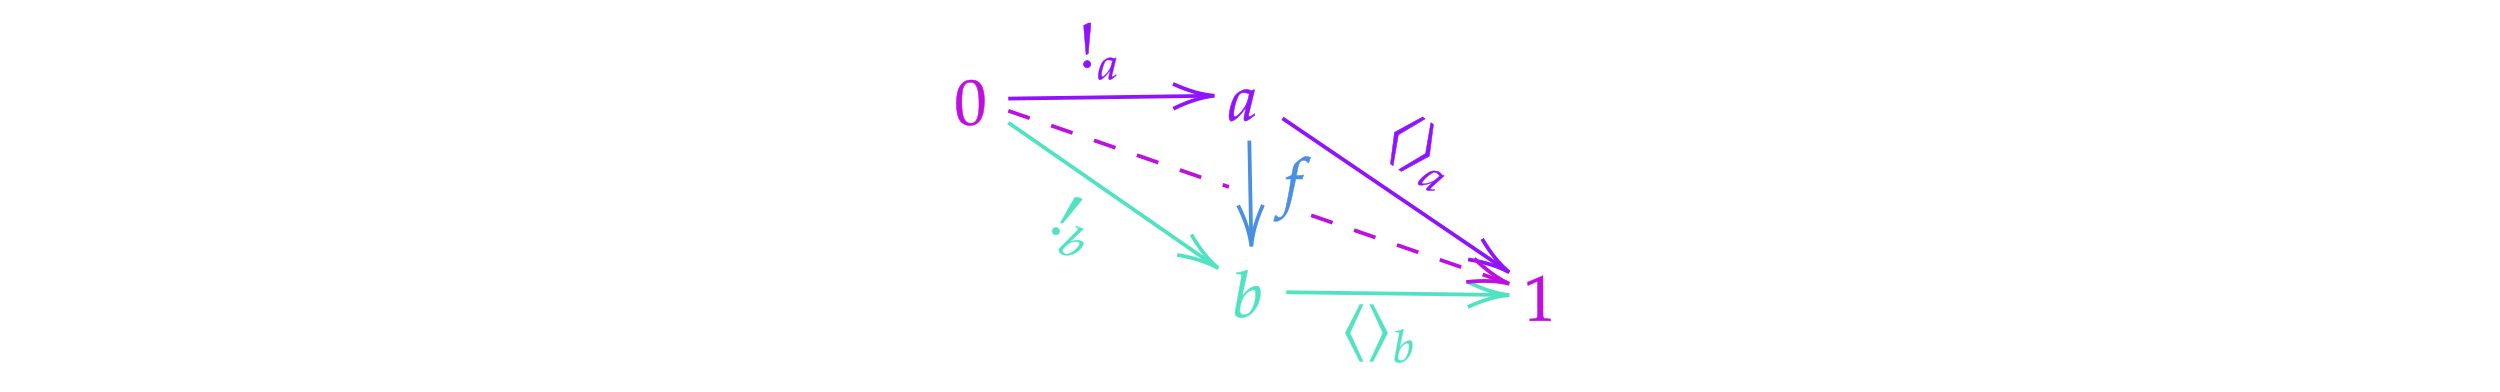
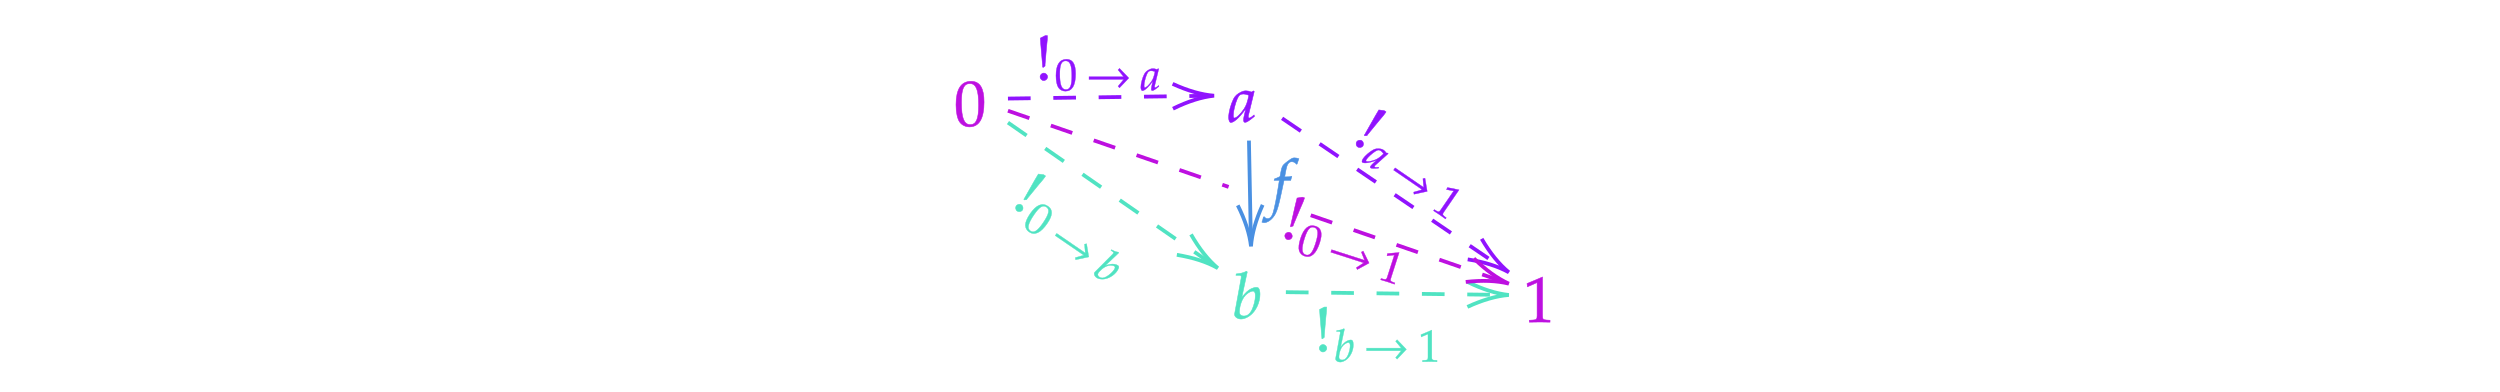
- <svg xmlns="http://www.w3.org/2000/svg" x="0" y="0" width="661.333" height="103.5" style="         width:661.333px;         height:103.5px;         background: transparent;         fill: none; ">
+ <svg xmlns="http://www.w3.org/2000/svg" x="0" y="0" width="661.533" height="103.7" style="         width:661.533px;         height:103.7px;         background: transparent;         fill: none; ">
  <svg class="role-diagram-draw-area">
    <g class="shapes-region" style="stroke: black; fill: none;">
      <g />
    </g>
    <g>
      <g class="connection-group">
        <g class="arrow-line">
-           <path class="connection real" stroke-dasharray="" d="  M266.72,26.08 L319.26,25.35" style="stroke: rgb(144, 19, 254); stroke-opacity: 1; stroke-width: 1px; fill: none; fill-opacity: 1;" />
+           <path class="connection real" stroke-dasharray="6 6" d="  M266.72,26.08 L319.26,25.35" style="stroke: rgb(144, 19, 254); stroke-opacity: 1; stroke-width: 1px; fill: none; fill-opacity: 1;" />
          <g stroke="rgb(144,19,254)" stroke-opacity="1" transform="matrix(-0.9999049,0.01378766,-0.01378766,-0.9999049,321.263,25.32406)" style="stroke: rgb(144, 19, 254); stroke-width: 1px;">
            <path d=" M10.93,-3.29 Q4.96,-0.45 0,0 Q4.96,0.45 10.93,3.29" />
          </g>
        </g>
      </g>
      <g class="connection-group">
        <g class="arrow-line">
          <path class="connection real" stroke-dasharray="" d="  M330.49,37.2 L330.99,63.2" style="stroke: rgb(74, 144, 226); stroke-opacity: 1; stroke-width: 1px; fill: none; fill-opacity: 1;" />
          <g stroke="rgb(74,144,226)" stroke-opacity="1" transform="matrix(-0.01919744,-0.9998157,0.9998157,-0.01919744,331.0322,65.2)" style="stroke: rgb(74, 144, 226); stroke-width: 1px;">
            <path d=" M10.93,-3.29 Q4.96,-0.45 0,0 Q4.96,0.45 10.93,3.29" />
          </g>
        </g>
      </g>
      <g class="connection-group">
        <g class="arrow-line">
-           <path class="connection real" stroke-dasharray="" d="  M266.72,32.44 L320.62,69.82" style="stroke: rgb(80, 227, 194); stroke-opacity: 1; stroke-width: 1px; fill: none; fill-opacity: 1;" />
+           <path class="connection real" stroke-dasharray="6 6" d="  M266.72,32.44 L320.62,69.82" style="stroke: rgb(80, 227, 194); stroke-opacity: 1; stroke-width: 1px; fill: none; fill-opacity: 1;" />
          <g stroke="rgb(80,227,194)" stroke-opacity="1" transform="matrix(-0.8217464,-0.5698533,0.5698533,-0.8217464,322.263,70.95902)" style="stroke: rgb(80, 227, 194); stroke-width: 1px;">
            <path d=" M10.93,-3.29 Q4.96,-0.45 0,0 Q4.96,0.45 10.93,3.29" />
          </g>
        </g>
      </g>
      <g class="connection-group">
        <g class="arrow-line">
-           <path class="connection real" stroke-dasharray="" d="  M340.26,77.31 L397.26,78.03" style="stroke: rgb(80, 227, 194); stroke-opacity: 1; stroke-width: 1px; fill: none; fill-opacity: 1;" />
+           <path class="connection real" stroke-dasharray="6 6" d="  M340.26,77.31 L397.26,78.03" style="stroke: rgb(80, 227, 194); stroke-opacity: 1; stroke-width: 1px; fill: none; fill-opacity: 1;" />
          <g stroke="rgb(80,227,194)" stroke-opacity="1" transform="matrix(-0.999921,-0.01256604,0.01256604,-0.999921,399.263,78.05368)" style="stroke: rgb(80, 227, 194); stroke-width: 1px;">
            <path d=" M10.93,-3.29 Q4.96,-0.45 0,0 Q4.96,0.45 10.93,3.29" />
          </g>
        </g>
      </g>
      <g class="connection-group">
        <g class="arrow-line">
-           <path class="connection real" stroke-dasharray="" d="  M339.26,31.31 L397.61,70.93" style="stroke: rgb(144, 19, 254); stroke-opacity: 1; stroke-width: 1px; fill: none; fill-opacity: 1;" />
+           <path class="connection real" stroke-dasharray="6 6" d="  M339.26,31.31 L397.61,70.93" style="stroke: rgb(144, 19, 254); stroke-opacity: 1; stroke-width: 1px; fill: none; fill-opacity: 1;" />
          <g stroke="rgb(144,19,254)" stroke-opacity="1" transform="matrix(-0.8272767,-0.5617946,0.5617946,-0.8272767,399.263,72.05513)" style="stroke: rgb(144, 19, 254); stroke-width: 1px;">
            <path d=" M10.93,-3.29 Q4.96,-0.45 0,0 Q4.96,0.45 10.93,3.29" />
          </g>
        </g>
      </g>
      <g class="connection-group">
        <g class="arrow-line">
          <path class="connection real" stroke-dasharray="6 6" d="  M266.72,29.31 L325.1,49.46 M346.84,56.96 L397.37,74.41" style="stroke: rgb(189, 16, 224); stroke-opacity: 1; stroke-width: 1px; fill: none; fill-opacity: 1;" />
          <g stroke="rgb(189,16,224)" stroke-opacity="1" transform="matrix(-0.9452911,-0.3262282,0.3262282,-0.9452911,399.263,75.05998)" style="stroke: rgb(189, 16, 224); stroke-width: 1px;">
            <path d=" M10.93,-3.29 Q4.96,-0.45 0,0 Q4.96,0.45 10.93,3.29" />
          </g>
        </g>
      </g>
    </g>
    <g />
    <g />
  </svg>
  <svg width="660" height="102.167" style="width:660px;height:102.167px;font-family:Asana-Math, Asana;background:transparent;">
    <g>
      <g>
        <g>
-           <g transform="matrix(1,0,0,1,252.5,32.86667)">
+           <g transform="matrix(1,0,0,1,252.4833,33.23334)">
            <path transform="matrix(0.017,0,0,-0.017,0,0)" d="M263 689C108 689 29 566 29 324C29 207 50 106 85 57C120 8 176 -20 238 -20C389 -20 465 110 465 366C465 585 400 689 263 689ZM245 654C342 654 381 556 381 316C381 103 343 15 251 15C154 15 113 116 113 360C113 571 150 654 245 654Z" stroke="rgb(189,16,224)" stroke-opacity="1" stroke-width="8" fill="rgb(189,16,224)" fill-opacity="1" />
          </g>
        </g>
      </g>
    </g>
    <g>
      <g>
        <g>
-           <g transform="matrix(1,0,0,1,325.05,31.86667)">
+           <g transform="matrix(1,0,0,1,325.05,32.23334)">
            <path transform="matrix(0.017,0,0,-0.017,0,0)" d="M271 204L242 77C238 60 236 42 236 26C236 4 245 -9 260 -9C283 -9 324 17 406 85L399 106C375 86 346 59 324 59C315 59 309 68 309 82C309 87 309 90 310 93L402 472L392 481L359 463C318 478 301 482 274 482C246 482 226 477 199 464C137 433 104 403 79 354C35 265 4 145 4 67C4 23 19 -11 38 -11C75 -11 155 41 271 204ZM319 414C297 305 278 253 244 201C187 117 126 59 94 59C82 59 76 72 76 99C76 163 104 280 139 360C163 415 186 433 234 433C257 433 275 429 319 414Z" stroke="rgb(144,19,254)" stroke-opacity="1" stroke-width="8" fill="rgb(144,19,254)" fill-opacity="1" />
          </g>
        </g>
      </g>
    </g>
    <g>
      <g>
        <g>
-           <g transform="matrix(1,0,0,1,285.2333,17.88333)">
+           <g transform="matrix(1,0,0,1,273.85,21.23334)">
            <path transform="matrix(0.017,0,0,-0.017,0,0)" d="M138 111C108 111 81 83 81 53C81 23 108 -5 137 -5C169 -5 197 22 197 53C197 83 169 111 138 111ZM160 694L85 656C88 603 90 579 92 550L120 222L120 205L130 200L158 223L158 248L182 526C184 560 194 613 194 669L194 694Z" stroke="rgb(144,19,254)" stroke-opacity="1" stroke-width="8" fill="rgb(144,19,254)" fill-opacity="1" />
          </g>
        </g>
        <g>
          <g>
            <g>
              <g>
-                 <g transform="matrix(1,0,0,1,290.4666,20.99999)">
+                 <g transform="matrix(1,0,0,1,279.0833,23.88334)">
+                   <path transform="matrix(0.0119,0,0,-0.0119,0,0)" d="M263 689C108 689 29 566 29 324C29 207 50 106 85 57C120 8 176 -20 238 -20C389 -20 465 110 465 366C465 585 400 689 263 689ZM245 654C342 654 381 556 381 316C381 103 343 15 251 15C154 15 113 116 113 360C113 571 150 654 245 654Z" stroke="rgb(144,19,254)" stroke-opacity="1" stroke-width="8" fill="rgb(144,19,254)" fill-opacity="1" />
+                 </g>
+               </g>
+               <g>
+                 <g>
+                   <g transform="matrix(1,0,0,1,287.4,23.88334)">
+                     <path transform="matrix(0.0119,0,0,-0.0119,0,0)" d="M949 272L743 486L711 452L836 300L65 300L65 241L836 241L711 89L743 55Z" stroke="rgb(144,19,254)" stroke-opacity="1" stroke-width="8" fill="rgb(144,19,254)" fill-opacity="1" />
+                   </g>
+                 </g>
+               </g>
+               <g>
+                 <g transform="matrix(1,0,0,1,301.8333,23.88334)">
                  <path transform="matrix(0.0119,0,0,-0.0119,0,0)" d="M271 204L242 77C238 60 236 42 236 26C236 4 245 -9 260 -9C283 -9 324 17 406 85L399 106C375 86 346 59 324 59C315 59 309 68 309 82C309 87 309 90 310 93L402 472L392 481L359 463C318 478 301 482 274 482C246 482 226 477 199 464C137 433 104 403 79 354C35 265 4 145 4 67C4 23 19 -11 38 -11C75 -11 155 41 271 204ZM319 414C297 305 278 253 244 201C187 117 126 59 94 59C82 59 76 72 76 99C76 163 104 280 139 360C163 415 186 433 234 433C257 433 275 429 319 414Z" stroke="rgb(144,19,254)" stroke-opacity="1" stroke-width="8" fill="rgb(144,19,254)" fill-opacity="1" />
                </g>
              </g>
            </g>
          </g>
        </g>
      </g>
    </g>
    <g>
      <g>
        <g>
-           <g transform="matrix(1,0,0,1,326.05,83.86665)">
+           <g transform="matrix(1,0,0,1,326.05,84.23334)">
            <path transform="matrix(0.017,0,0,-0.017,0,0)" d="M235 722L223 733C171 707 135 698 63 691L59 670L107 670C131 670 141 663 141 646C141 639 140 628 139 622L38 71C37 68 37 64 37 61C37 22 85 -11 140 -11C177 -11 228 8 271 39C367 107 433 244 433 376C433 414 424 453 412 468C405 477 392 482 377 482C353 482 323 474 295 460C244 433 211 403 149 324ZM322 424C348 424 361 401 361 352C361 288 340 202 310 137C277 68 237 36 183 36C137 36 112 59 112 101C112 135 127 276 208 361C241 395 293 424 322 424Z" stroke="rgb(80,227,194)" stroke-opacity="1" stroke-width="8" fill="rgb(80,227,194)" fill-opacity="1" />
          </g>
        </g>
      </g>
    </g>
    <g>
      <g>
        <g>
-           <g transform="matrix(1,0,0,1,337.35,53.86665)">
+           <g transform="matrix(1,0,0,1,334.35,54.23334)">
            <path transform="matrix(0.017,0,0,-0.017,0,0)" d="M345 437L329 437L350 549C366 635 394 673 440 673C470 673 497 658 512 634L522 638C527 654 537 685 545 705L550 720C534 727 503 733 480 733C469 733 453 730 445 726C421 715 339 654 316 630C294 608 282 578 271 521L256 442C215 422 195 414 170 405L165 383L246 383L237 327C207 132 170 -54 148 -123C130 -182 100 -213 64 -213C41 -213 30 -206 12 -184L-2 -188C-6 -211 -20 -259 -25 -268C-16 -273 -1 -276 10 -276C51 -276 105 -245 144 -198C215 -114 235 -18 319 383L423 383C427 402 434 425 440 439L436 446C407 439 408 437 345 437Z" stroke="rgb(74,144,226)" stroke-opacity="1" stroke-width="8" fill="rgb(74,144,226)" fill-opacity="1" />
          </g>
        </g>
      </g>
    </g>
-     <g transform="matrix(0.8249162,0.565255,-0.565255,0.8249162,83.35355,-150.6889)">
-       <g>
-         <g>
-           <g transform="matrix(1,0,0,1,279.05,64.88332)">
+     <g transform="matrix(0.8249162,0.565255,-0.565255,0.8249162,83.35209,-150.6842)">
+       <g>
+         <g>
+           <g transform="matrix(1,0,0,1,267.6667,65.25)">
            <path transform="matrix(0.017,0,0,-0.017,0,0)" d="M138 111C108 111 81 83 81 53C81 23 108 -5 137 -5C169 -5 197 22 197 53C197 83 169 111 138 111ZM160 694L85 656C88 603 90 579 92 550L120 222L120 205L130 200L158 223L158 248L182 526C184 560 194 613 194 669L194 694Z" stroke="rgb(80,227,194)" stroke-opacity="1" stroke-width="8" fill="rgb(80,227,194)" fill-opacity="1" />
          </g>
        </g>
        <g>
          <g>
            <g>
              <g>
-                 <g transform="matrix(1,0,0,1,284.2833,68.01665)">
+                 <g transform="matrix(1,0,0,1,272.9,67.88334)">
+                   <path transform="matrix(0.0119,0,0,-0.0119,0,0)" d="M263 689C108 689 29 566 29 324C29 207 50 106 85 57C120 8 176 -20 238 -20C389 -20 465 110 465 366C465 585 400 689 263 689ZM245 654C342 654 381 556 381 316C381 103 343 15 251 15C154 15 113 116 113 360C113 571 150 654 245 654Z" stroke="rgb(80,227,194)" stroke-opacity="1" stroke-width="8" fill="rgb(80,227,194)" fill-opacity="1" />
+                 </g>
+               </g>
+               <g>
+                 <g>
+                   <g transform="matrix(1,0,0,1,281.2167,67.88334)">
+                     <path transform="matrix(0.0119,0,0,-0.0119,0,0)" d="M949 272L743 486L711 452L836 300L65 300L65 241L836 241L711 89L743 55Z" stroke="rgb(80,227,194)" stroke-opacity="1" stroke-width="8" fill="rgb(80,227,194)" fill-opacity="1" />
+                   </g>
+                 </g>
+               </g>
+               <g>
+                 <g transform="matrix(1,0,0,1,295.65,67.88334)">
                  <path transform="matrix(0.0119,0,0,-0.0119,0,0)" d="M235 722L223 733C171 707 135 698 63 691L59 670L107 670C131 670 141 663 141 646C141 639 140 628 139 622L38 71C37 68 37 64 37 61C37 22 85 -11 140 -11C177 -11 228 8 271 39C367 107 433 244 433 376C433 414 424 453 412 468C405 477 392 482 377 482C353 482 323 474 295 460C244 433 211 403 149 324ZM322 424C348 424 361 401 361 352C361 288 340 202 310 137C277 68 237 36 183 36C137 36 112 59 112 101C112 135 127 276 208 361C241 395 293 424 322 424Z" stroke="rgb(80,227,194)" stroke-opacity="1" stroke-width="8" fill="rgb(80,227,194)" fill-opacity="1" />
                </g>
              </g>
            </g>
          </g>
        </g>
      </g>
    </g>
    <g>
      <g>
        <g>
-           <g transform="matrix(1,0,0,1,403.05,84.83333)">
+           <g transform="matrix(1,0,0,1,403.05,85.19998)">
            <path transform="matrix(0.017,0,0,-0.017,0,0)" d="M418 -3L418 27L366 30C311 33 301 44 301 96L301 700L60 598L67 548L217 614L217 96C217 44 206 33 152 30L96 27L96 -3C250 0 250 0 261 0C292 0 402 -3 418 -3Z" stroke="rgb(189,16,224)" stroke-opacity="1" stroke-width="8" fill="rgb(189,16,224)" fill-opacity="1" />
          </g>
        </g>
      </g>
    </g>
    <g>
      <g>
        <g>
-           <g transform="matrix(1,0,0,1,354.9833,92.68333)">
-             <path transform="matrix(0.017,0,0,-0.017,0,0)" d="M329 -172L125 271L329 713L279 713L53 271L279 -172Z" stroke="rgb(80,227,194)" stroke-opacity="1" stroke-width="8" fill="rgb(80,227,194)" fill-opacity="1" />
-           </g>
-         </g>
-         <g>
-           <g transform="matrix(1,0,0,1,361.4666,92.68333)">
-             <path transform="matrix(0.017,0,0,-0.017,0,0)" d="M329 271L103 713L53 713L257 271L53 -172L103 -172Z" stroke="rgb(80,227,194)" stroke-opacity="1" stroke-width="8" fill="rgb(80,227,194)" fill-opacity="1" />
-           </g>
-         </g>
-         <g>
-           <g>
-             <g>
-               <g>
-                 <g transform="matrix(1,0,0,1,368.4666,95.81664)">
+           <g transform="matrix(1,0,0,1,347.7333,93.04999)">
+             <path transform="matrix(0.017,0,0,-0.017,0,0)" d="M138 111C108 111 81 83 81 53C81 23 108 -5 137 -5C169 -5 197 22 197 53C197 83 169 111 138 111ZM160 694L85 656C88 603 90 579 92 550L120 222L120 205L130 200L158 223L158 248L182 526C184 560 194 613 194 669L194 694Z" stroke="rgb(80,227,194)" stroke-opacity="1" stroke-width="8" fill="rgb(80,227,194)" fill-opacity="1" />
+           </g>
+         </g>
+         <g>
+           <g>
+             <g>
+               <g>
+                 <g transform="matrix(1,0,0,1,352.9667,95.68333)">
                  <path transform="matrix(0.0119,0,0,-0.0119,0,0)" d="M235 722L223 733C171 707 135 698 63 691L59 670L107 670C131 670 141 663 141 646C141 639 140 628 139 622L38 71C37 68 37 64 37 61C37 22 85 -11 140 -11C177 -11 228 8 271 39C367 107 433 244 433 376C433 414 424 453 412 468C405 477 392 482 377 482C353 482 323 474 295 460C244 433 211 403 149 324ZM322 424C348 424 361 401 361 352C361 288 340 202 310 137C277 68 237 36 183 36C137 36 112 59 112 101C112 135 127 276 208 361C241 395 293 424 322 424Z" stroke="rgb(80,227,194)" stroke-opacity="1" stroke-width="8" fill="rgb(80,227,194)" fill-opacity="1" />
                </g>
              </g>
-             </g>
-           </g>
-         </g>
-       </g>
-     </g>
-     <g transform="matrix(0.8249162,0.565255,-0.565255,0.8249162,88.13585,-206.1951)">
-       <g>
-         <g>
-           <g transform="matrix(1,0,0,1,367.0333,44.84999)">
-             <path transform="matrix(0.017,0,0,-0.017,0,0)" d="M329 -172L125 271L329 713L279 713L53 271L279 -172Z" stroke="rgb(144,19,254)" stroke-opacity="1" stroke-width="8" fill="rgb(144,19,254)" fill-opacity="1" />
-           </g>
-         </g>
-         <g>
-           <g transform="matrix(1,0,0,1,373.5167,44.84999)">
-             <path transform="matrix(0.017,0,0,-0.017,0,0)" d="M329 271L103 713L53 713L257 271L53 -172L103 -172Z" stroke="rgb(144,19,254)" stroke-opacity="1" stroke-width="8" fill="rgb(144,19,254)" fill-opacity="1" />
-           </g>
-         </g>
-         <g>
-           <g>
-             <g>
-               <g>
-                 <g transform="matrix(1,0,0,1,380.5167,47.98333)">
+               <g>
+                 <g>
+                   <g transform="matrix(1,0,0,1,360.85,95.68333)">
+                     <path transform="matrix(0.0119,0,0,-0.0119,0,0)" d="M949 272L743 486L711 452L836 300L65 300L65 241L836 241L711 89L743 55Z" stroke="rgb(80,227,194)" stroke-opacity="1" stroke-width="8" fill="rgb(80,227,194)" fill-opacity="1" />
+                   </g>
+                 </g>
+               </g>
+               <g>
+                 <g transform="matrix(1,0,0,1,375.2833,95.68333)">
+                   <path transform="matrix(0.0119,0,0,-0.0119,0,0)" d="M418 -3L418 27L366 30C311 33 301 44 301 96L301 700L60 598L67 548L217 614L217 96C217 44 206 33 152 30L96 27L96 -3C250 0 250 0 261 0C292 0 402 -3 418 -3Z" stroke="rgb(80,227,194)" stroke-opacity="1" stroke-width="8" fill="rgb(80,227,194)" fill-opacity="1" />
+                 </g>
+               </g>
+             </g>
+           </g>
+         </g>
+       </g>
+     </g>
+     <g transform="matrix(0.8249162,0.565255,-0.565255,0.8249162,89.48145,-204.5394)">
+       <g>
+         <g>
+           <g transform="matrix(1,0,0,1,357.7833,48.21667)">
+             <path transform="matrix(0.017,0,0,-0.017,0,0)" d="M138 111C108 111 81 83 81 53C81 23 108 -5 137 -5C169 -5 197 22 197 53C197 83 169 111 138 111ZM160 694L85 656C88 603 90 579 92 550L120 222L120 205L130 200L158 223L158 248L182 526C184 560 194 613 194 669L194 694Z" stroke="rgb(144,19,254)" stroke-opacity="1" stroke-width="8" fill="rgb(144,19,254)" fill-opacity="1" />
+           </g>
+         </g>
+         <g>
+           <g>
+             <g>
+               <g>
+                 <g transform="matrix(1,0,0,1,363.0167,50.84998)">
                  <path transform="matrix(0.0119,0,0,-0.0119,0,0)" d="M271 204L242 77C238 60 236 42 236 26C236 4 245 -9 260 -9C283 -9 324 17 406 85L399 106C375 86 346 59 324 59C315 59 309 68 309 82C309 87 309 90 310 93L402 472L392 481L359 463C318 478 301 482 274 482C246 482 226 477 199 464C137 433 104 403 79 354C35 265 4 145 4 67C4 23 19 -11 38 -11C75 -11 155 41 271 204ZM319 414C297 305 278 253 244 201C187 117 126 59 94 59C82 59 76 72 76 99C76 163 104 280 139 360C163 415 186 433 234 433C257 433 275 429 319 414Z" stroke="rgb(144,19,254)" stroke-opacity="1" stroke-width="8" fill="rgb(144,19,254)" fill-opacity="1" />
+                 </g>
+               </g>
+               <g>
+                 <g>
+                   <g transform="matrix(1,0,0,1,370.6667,50.84998)">
+                     <path transform="matrix(0.0119,0,0,-0.0119,0,0)" d="M949 272L743 486L711 452L836 300L65 300L65 241L836 241L711 89L743 55Z" stroke="rgb(144,19,254)" stroke-opacity="1" stroke-width="8" fill="rgb(144,19,254)" fill-opacity="1" />
+                   </g>
+                 </g>
+               </g>
+               <g>
+                 <g transform="matrix(1,0,0,1,385.1,50.84998)">
+                   <path transform="matrix(0.0119,0,0,-0.0119,0,0)" d="M418 -3L418 27L366 30C311 33 301 44 301 96L301 700L60 598L67 548L217 614L217 96C217 44 206 33 152 30L96 27L96 -3C250 0 250 0 261 0C292 0 402 -3 418 -3Z" stroke="rgb(144,19,254)" stroke-opacity="1" stroke-width="8" fill="rgb(144,19,254)" fill-opacity="1" />
+                 </g>
+               </g>
+             </g>
+           </g>
+         </g>
+       </g>
+     </g>
+     <g transform="matrix(0.9520226,0.3060276,-0.3060276,0.9520226,36.15119,-106.2434)">
+       <g>
+         <g>
+           <g transform="matrix(1,0,0,1,339.45,68.21667)">
+             <path transform="matrix(0.017,0,0,-0.017,0,0)" d="M138 111C108 111 81 83 81 53C81 23 108 -5 137 -5C169 -5 197 22 197 53C197 83 169 111 138 111ZM160 694L85 656C88 603 90 579 92 550L120 222L120 205L130 200L158 223L158 248L182 526C184 560 194 613 194 669L194 694Z" stroke="rgb(189,16,224)" stroke-opacity="1" stroke-width="8" fill="rgb(189,16,224)" fill-opacity="1" />
+           </g>
+         </g>
+         <g>
+           <g>
+             <g>
+               <g>
+                 <g transform="matrix(1,0,0,1,344.6833,70.84998)">
+                   <path transform="matrix(0.0119,0,0,-0.0119,0,0)" d="M263 689C108 689 29 566 29 324C29 207 50 106 85 57C120 8 176 -20 238 -20C389 -20 465 110 465 366C465 585 400 689 263 689ZM245 654C342 654 381 556 381 316C381 103 343 15 251 15C154 15 113 116 113 360C113 571 150 654 245 654Z" stroke="rgb(189,16,224)" stroke-opacity="1" stroke-width="8" fill="rgb(189,16,224)" fill-opacity="1" />
+                 </g>
+               </g>
+               <g>
+                 <g>
+                   <g transform="matrix(1,0,0,1,353,70.84998)">
+                     <path transform="matrix(0.0119,0,0,-0.0119,0,0)" d="M949 272L743 486L711 452L836 300L65 300L65 241L836 241L711 89L743 55Z" stroke="rgb(189,16,224)" stroke-opacity="1" stroke-width="8" fill="rgb(189,16,224)" fill-opacity="1" />
+                   </g>
+                 </g>
+               </g>
+               <g>
+                 <g transform="matrix(1,0,0,1,367.4333,70.84998)">
+                   <path transform="matrix(0.0119,0,0,-0.0119,0,0)" d="M418 -3L418 27L366 30C311 33 301 44 301 96L301 700L60 598L67 548L217 614L217 96C217 44 206 33 152 30L96 27L96 -3C250 0 250 0 261 0C292 0 402 -3 418 -3Z" stroke="rgb(189,16,224)" stroke-opacity="1" stroke-width="8" fill="rgb(189,16,224)" fill-opacity="1" />
                </g>
              </g>
            </g>
          </g>
        </g>
      </g>
    </g>
  </svg>
</svg>
